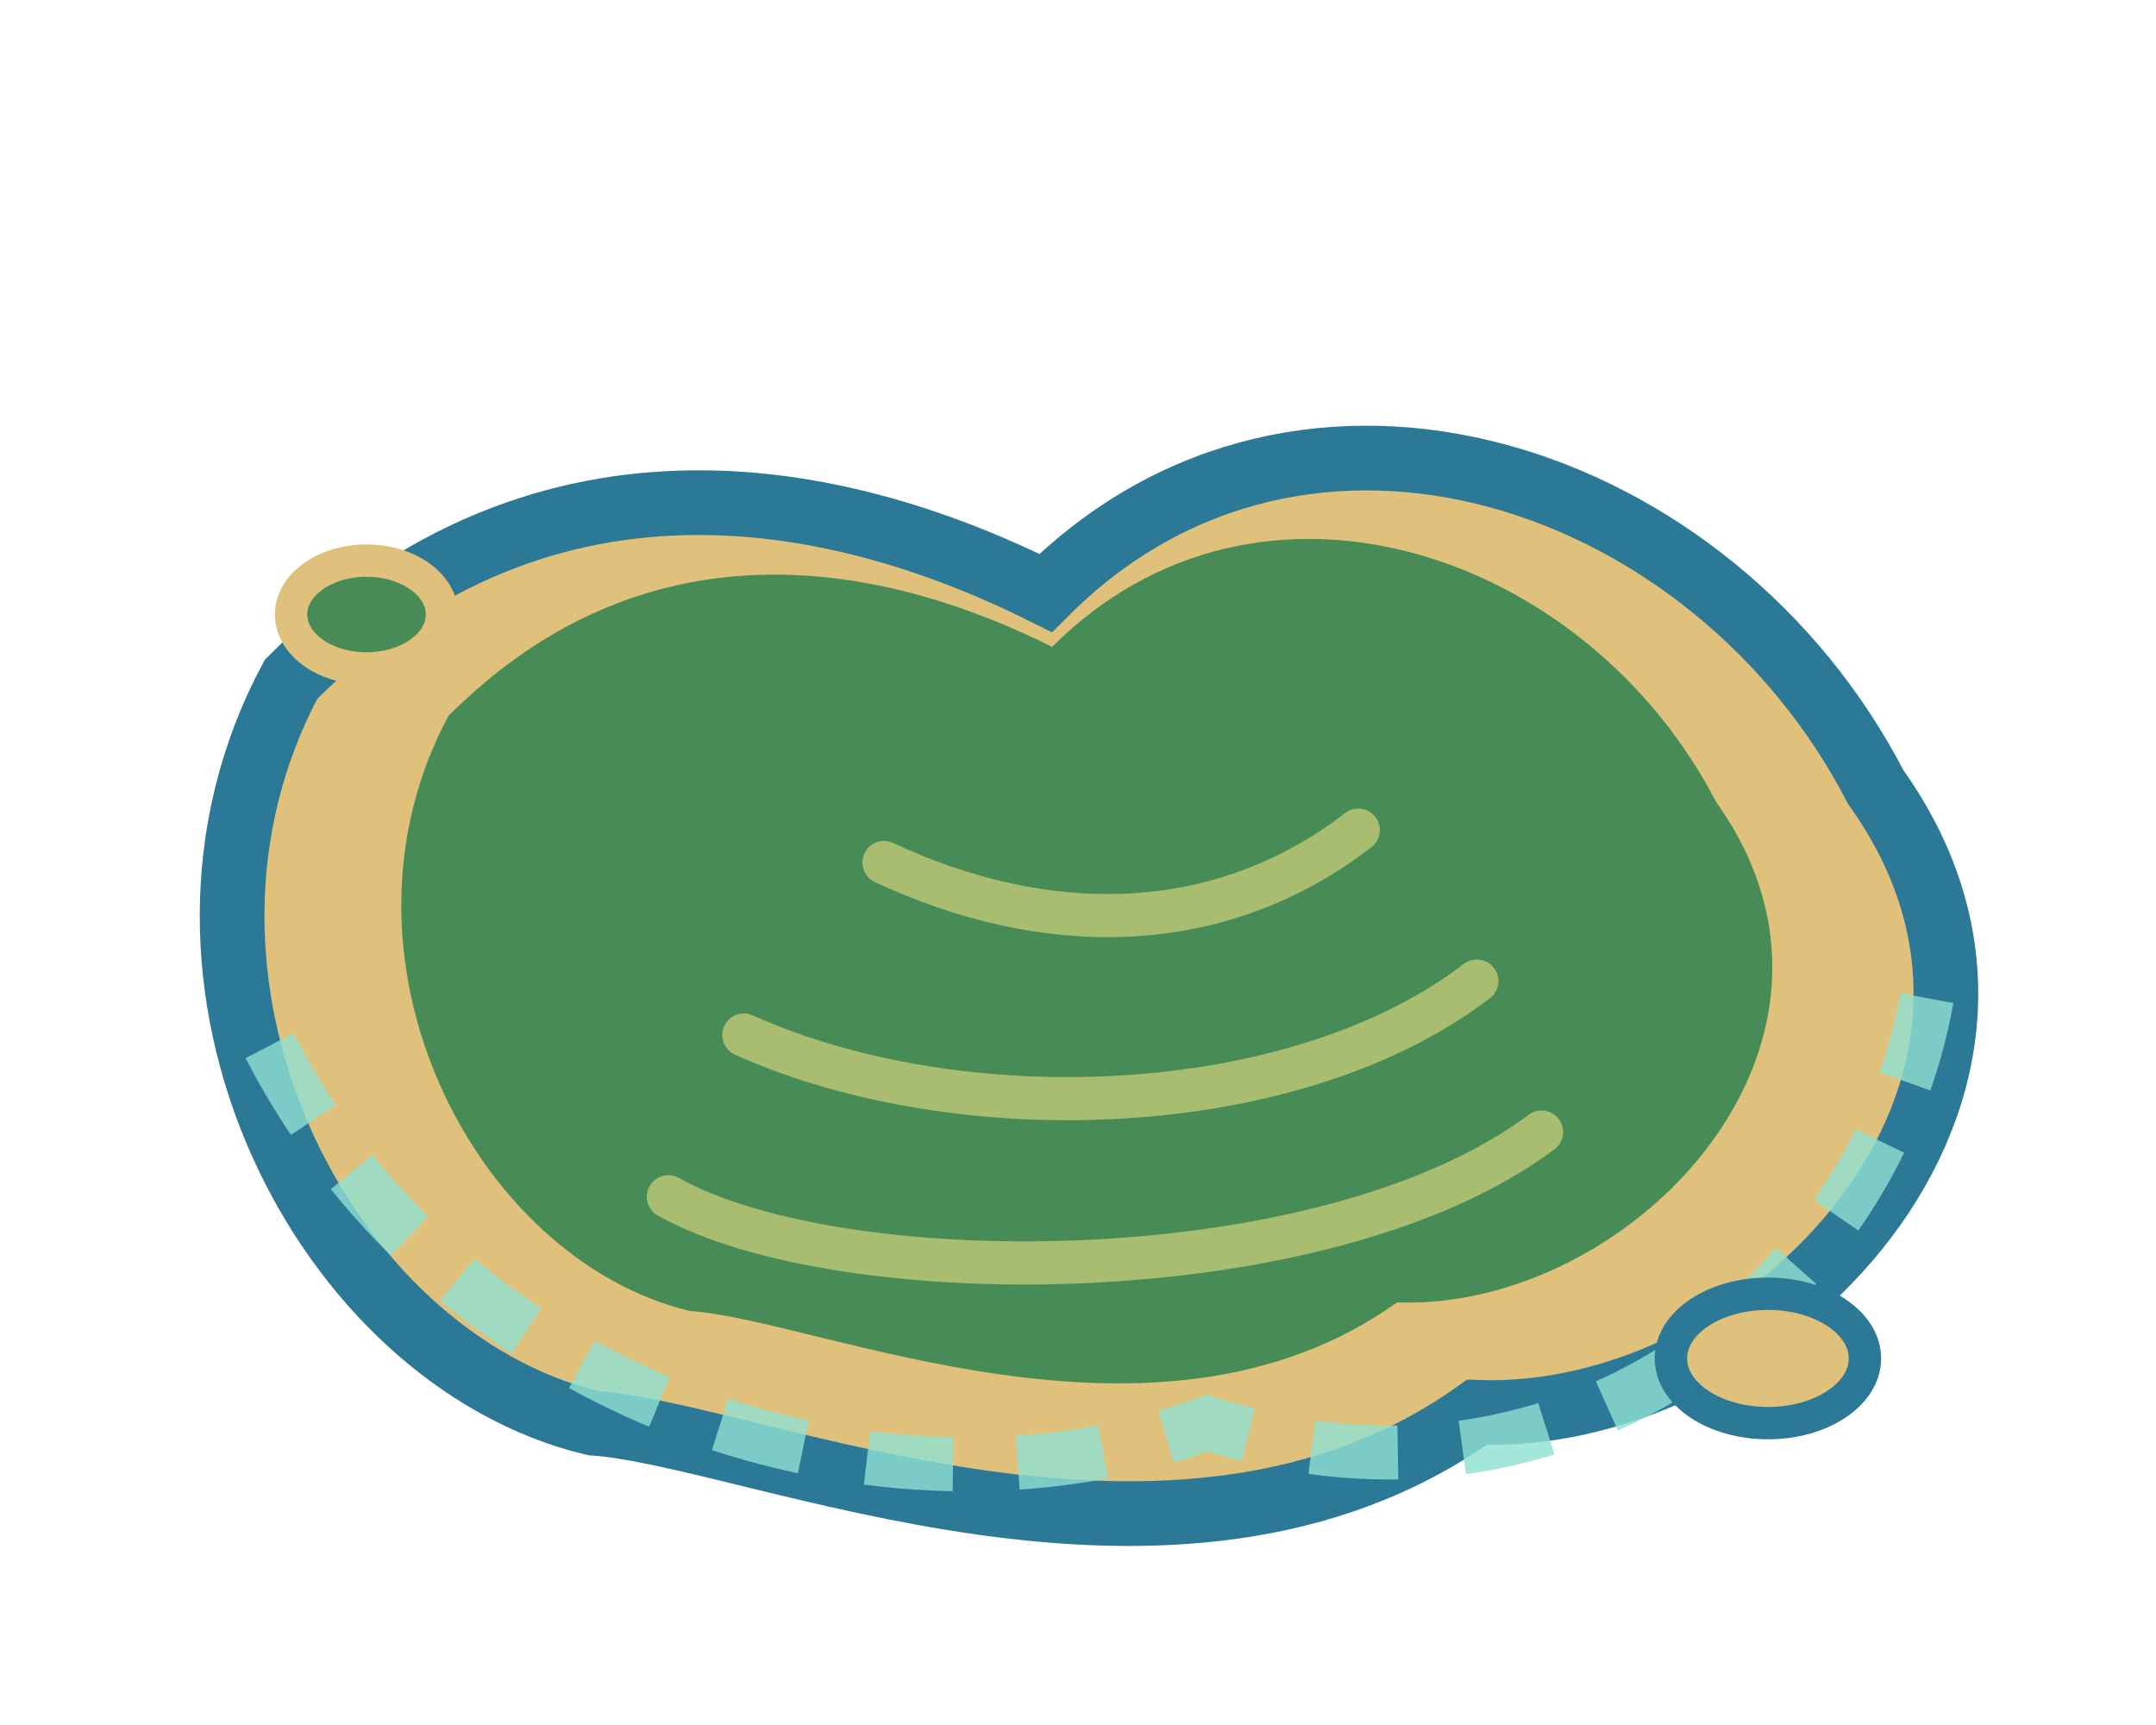
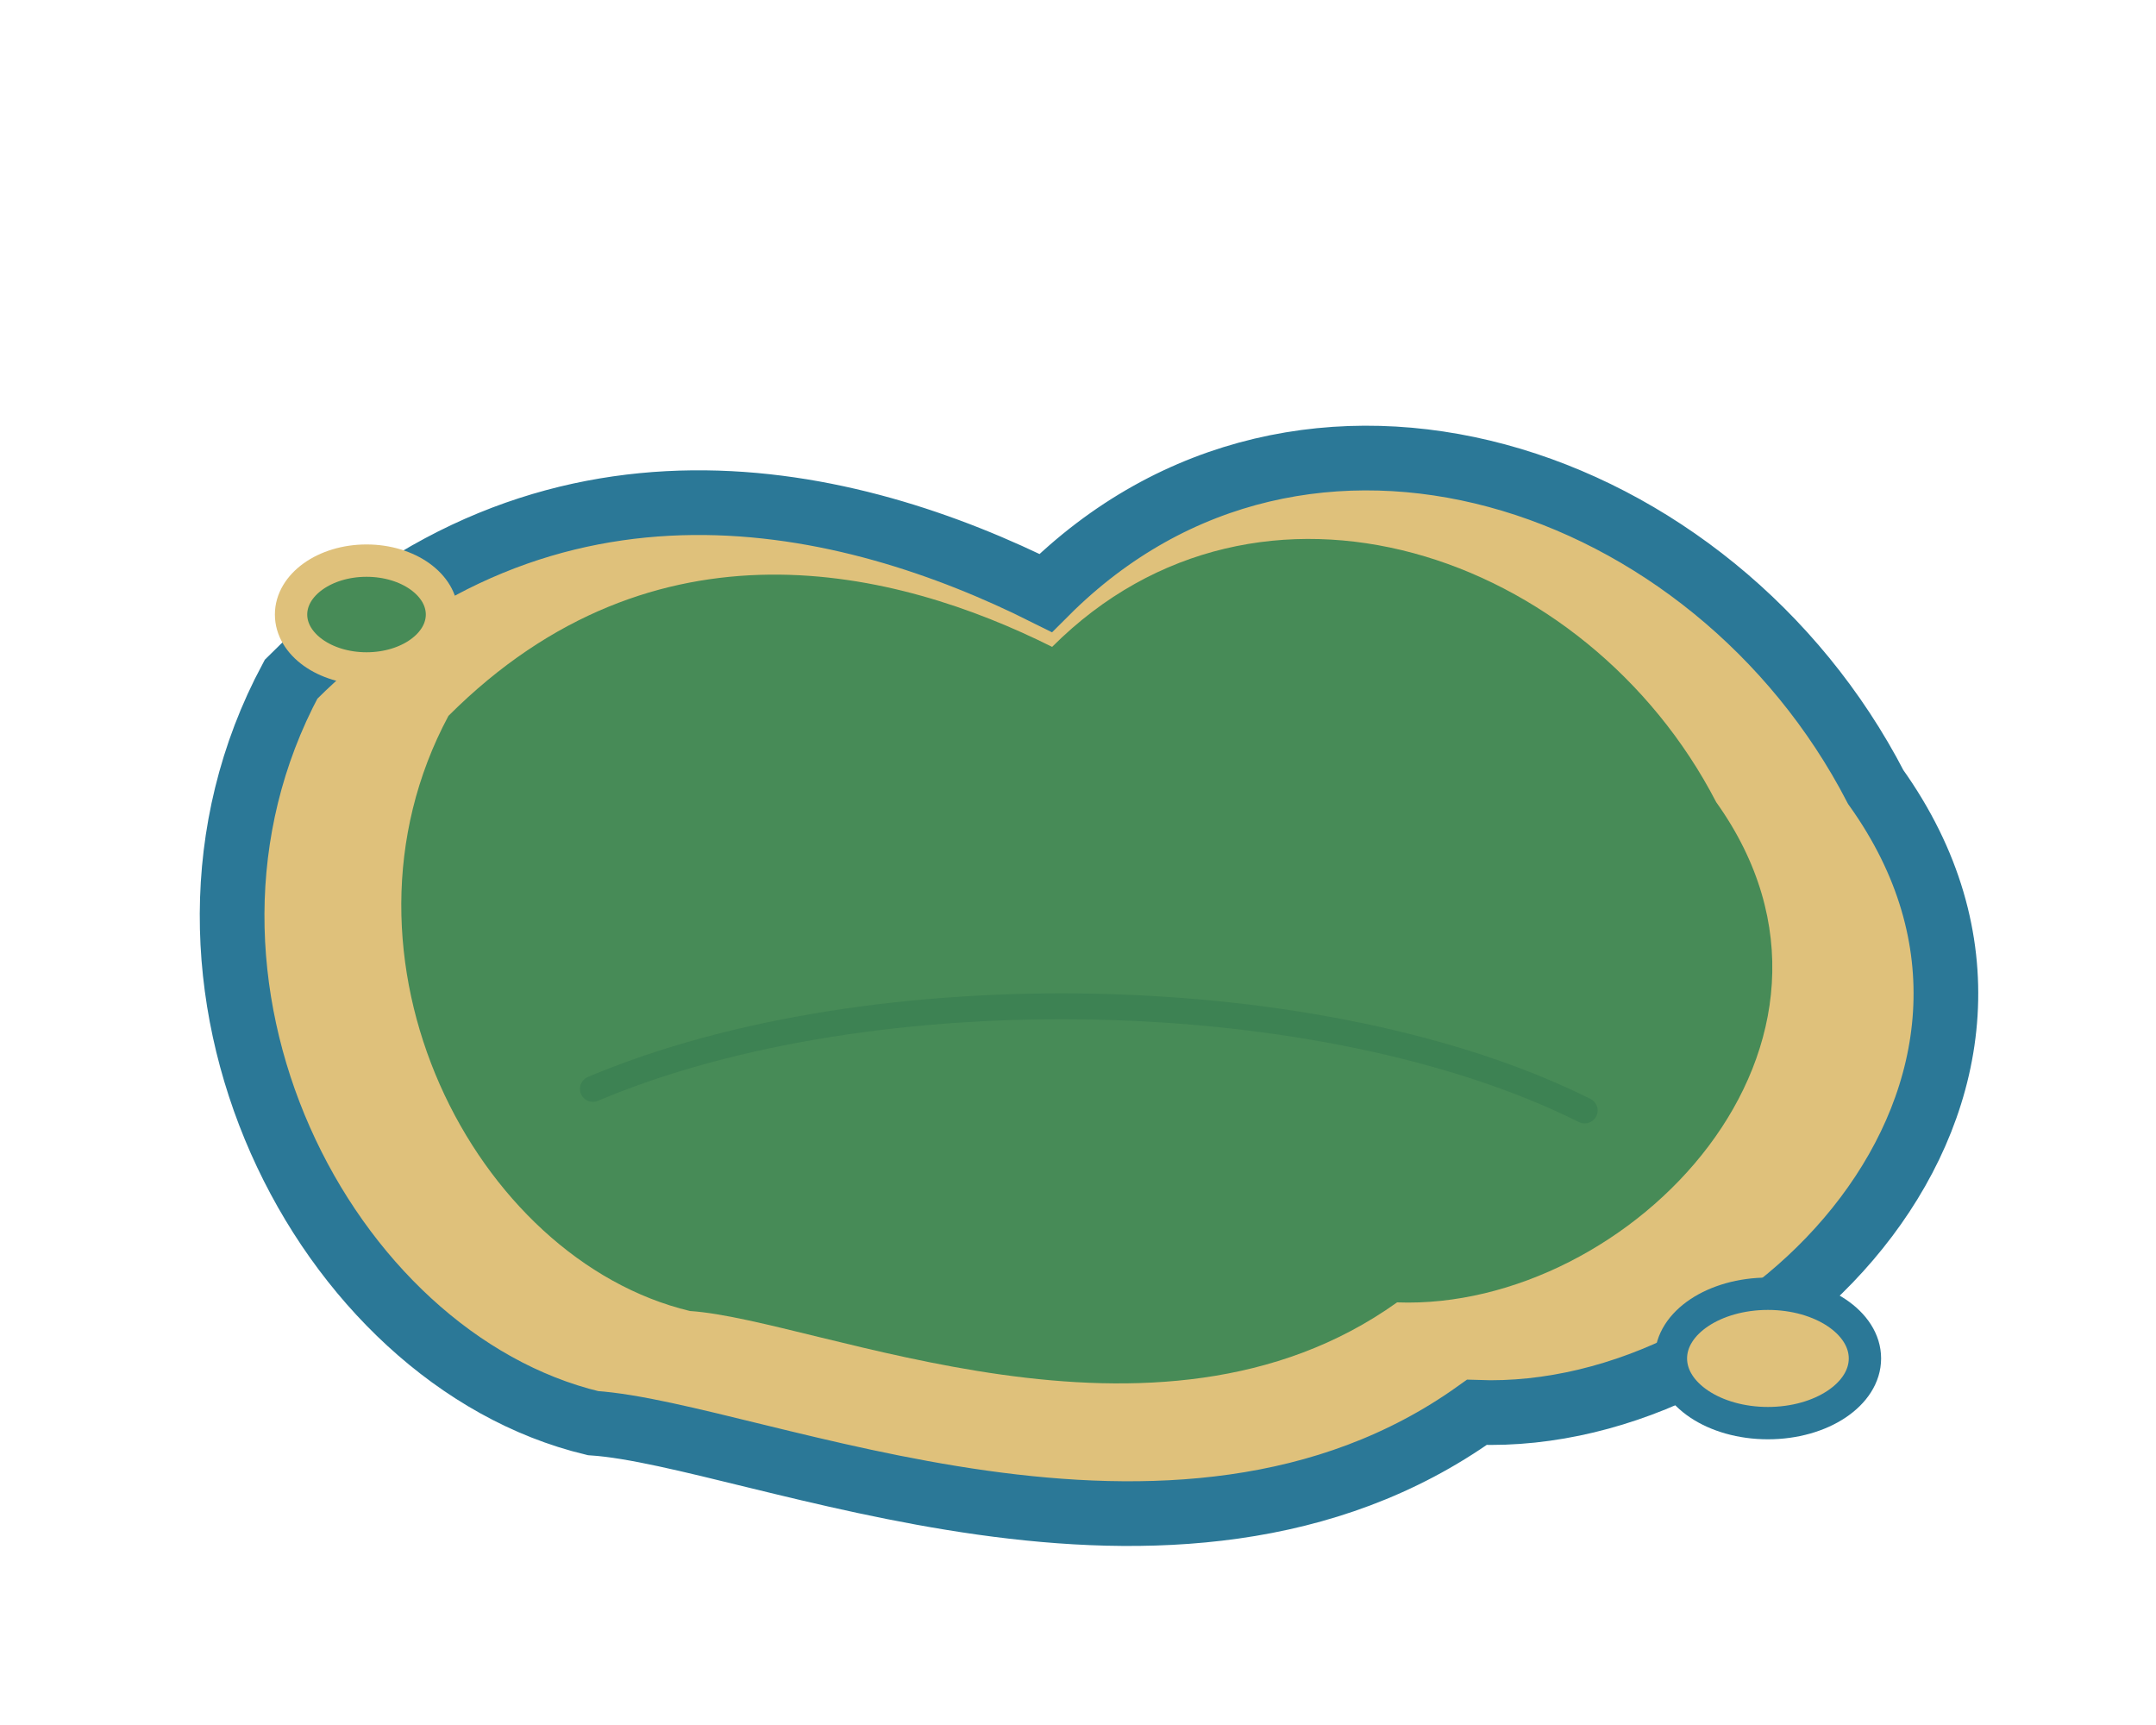
<svg xmlns="http://www.w3.org/2000/svg" viewBox="0 0 200 160" preserveAspectRatio="xMidYMid meet" aria-hidden="true" focusable="false" class="theme-object" data-variant-silhouette="5" data-variant-palette="3" data-variant-orientation="14" data-variant-shore="1" data-variant-elevation="5" data-variant-islets="2" data-visual-axis="orientation" data-visual-value="14" data-visual-scope="self">
  <defs>
    <clipPath id="land">
      <path d="M27 63C51 39 79 46 97 55C121 31 159 44 174 73C194 101 164 132 137 131C109 151 70 133 55 132C30 126 12 91 27 63Z" transform="translate(20 16) scale(0.8)" />
    </clipPath>
  </defs>
  <g data-visual-axis="palette" data-visual-value="3">
    <path data-visual-axis="silhouette" data-visual-value="5" data-visual-scope="self" d="M27 63C51 39 79 46 97 55C121 31 159 44 174 73C194 101 164 132 137 131C109 151 70 133 55 132C30 126 12 91 27 63Z" fill="rgb(223, 193, 123)" stroke="rgb(43, 120, 151)" stroke-width="6" />
    <g data-visual-axis="shore" data-visual-value="1" data-visual-scope="self" transform="translate(20 16) scale(0.8)">
      <path d="M27 63C51 39 79 46 97 55C121 31 159 44 174 73C194 101 164 132 137 131C109 151 70 133 55 132C30 126 12 91 27 63Z" fill="rgb(71, 139, 87)" />
    </g>
-     <path class="theme-detail" d="M25 97C42 130 82 143 112 132C146 143 175 119 179 91" fill="none" stroke="#8fe0d2" stroke-width="5" stroke-dasharray="8 6" opacity=".8" />
    <g clip-path="url(#land)">
      <g data-visual-axis="elevation" data-visual-value="5">
-         <path class="theme-detail" d="M62 111C78 120 123 120 143 105M69 96C89 105 120 104 137 91M82 80C97 87 113 87 126 77" fill="none" stroke="#a8bd70" stroke-width="4" stroke-linecap="round" />
+         <path class="theme-detail" d="M55 101C81 90 123 91 147 103" fill="none" stroke="#2d724d" stroke-width="2.4" stroke-linecap="round" stroke-opacity=".36" />
      </g>
    </g>
    <g data-visual-axis="islets" data-visual-value="2">
      <ellipse cx="164" cy="126" rx="9" ry="6" fill="#dfc17b" stroke="#2b7897" stroke-width="3" />
      <ellipse cx="34" cy="57" rx="7" ry="5" fill="#478b57" stroke="#dfc17b" stroke-width="3" />
    </g>
  </g>
  <rect data-theme-content-area="content" x="40" y="60" width="120" height="64" fill="none" stroke="none" />
</svg>
